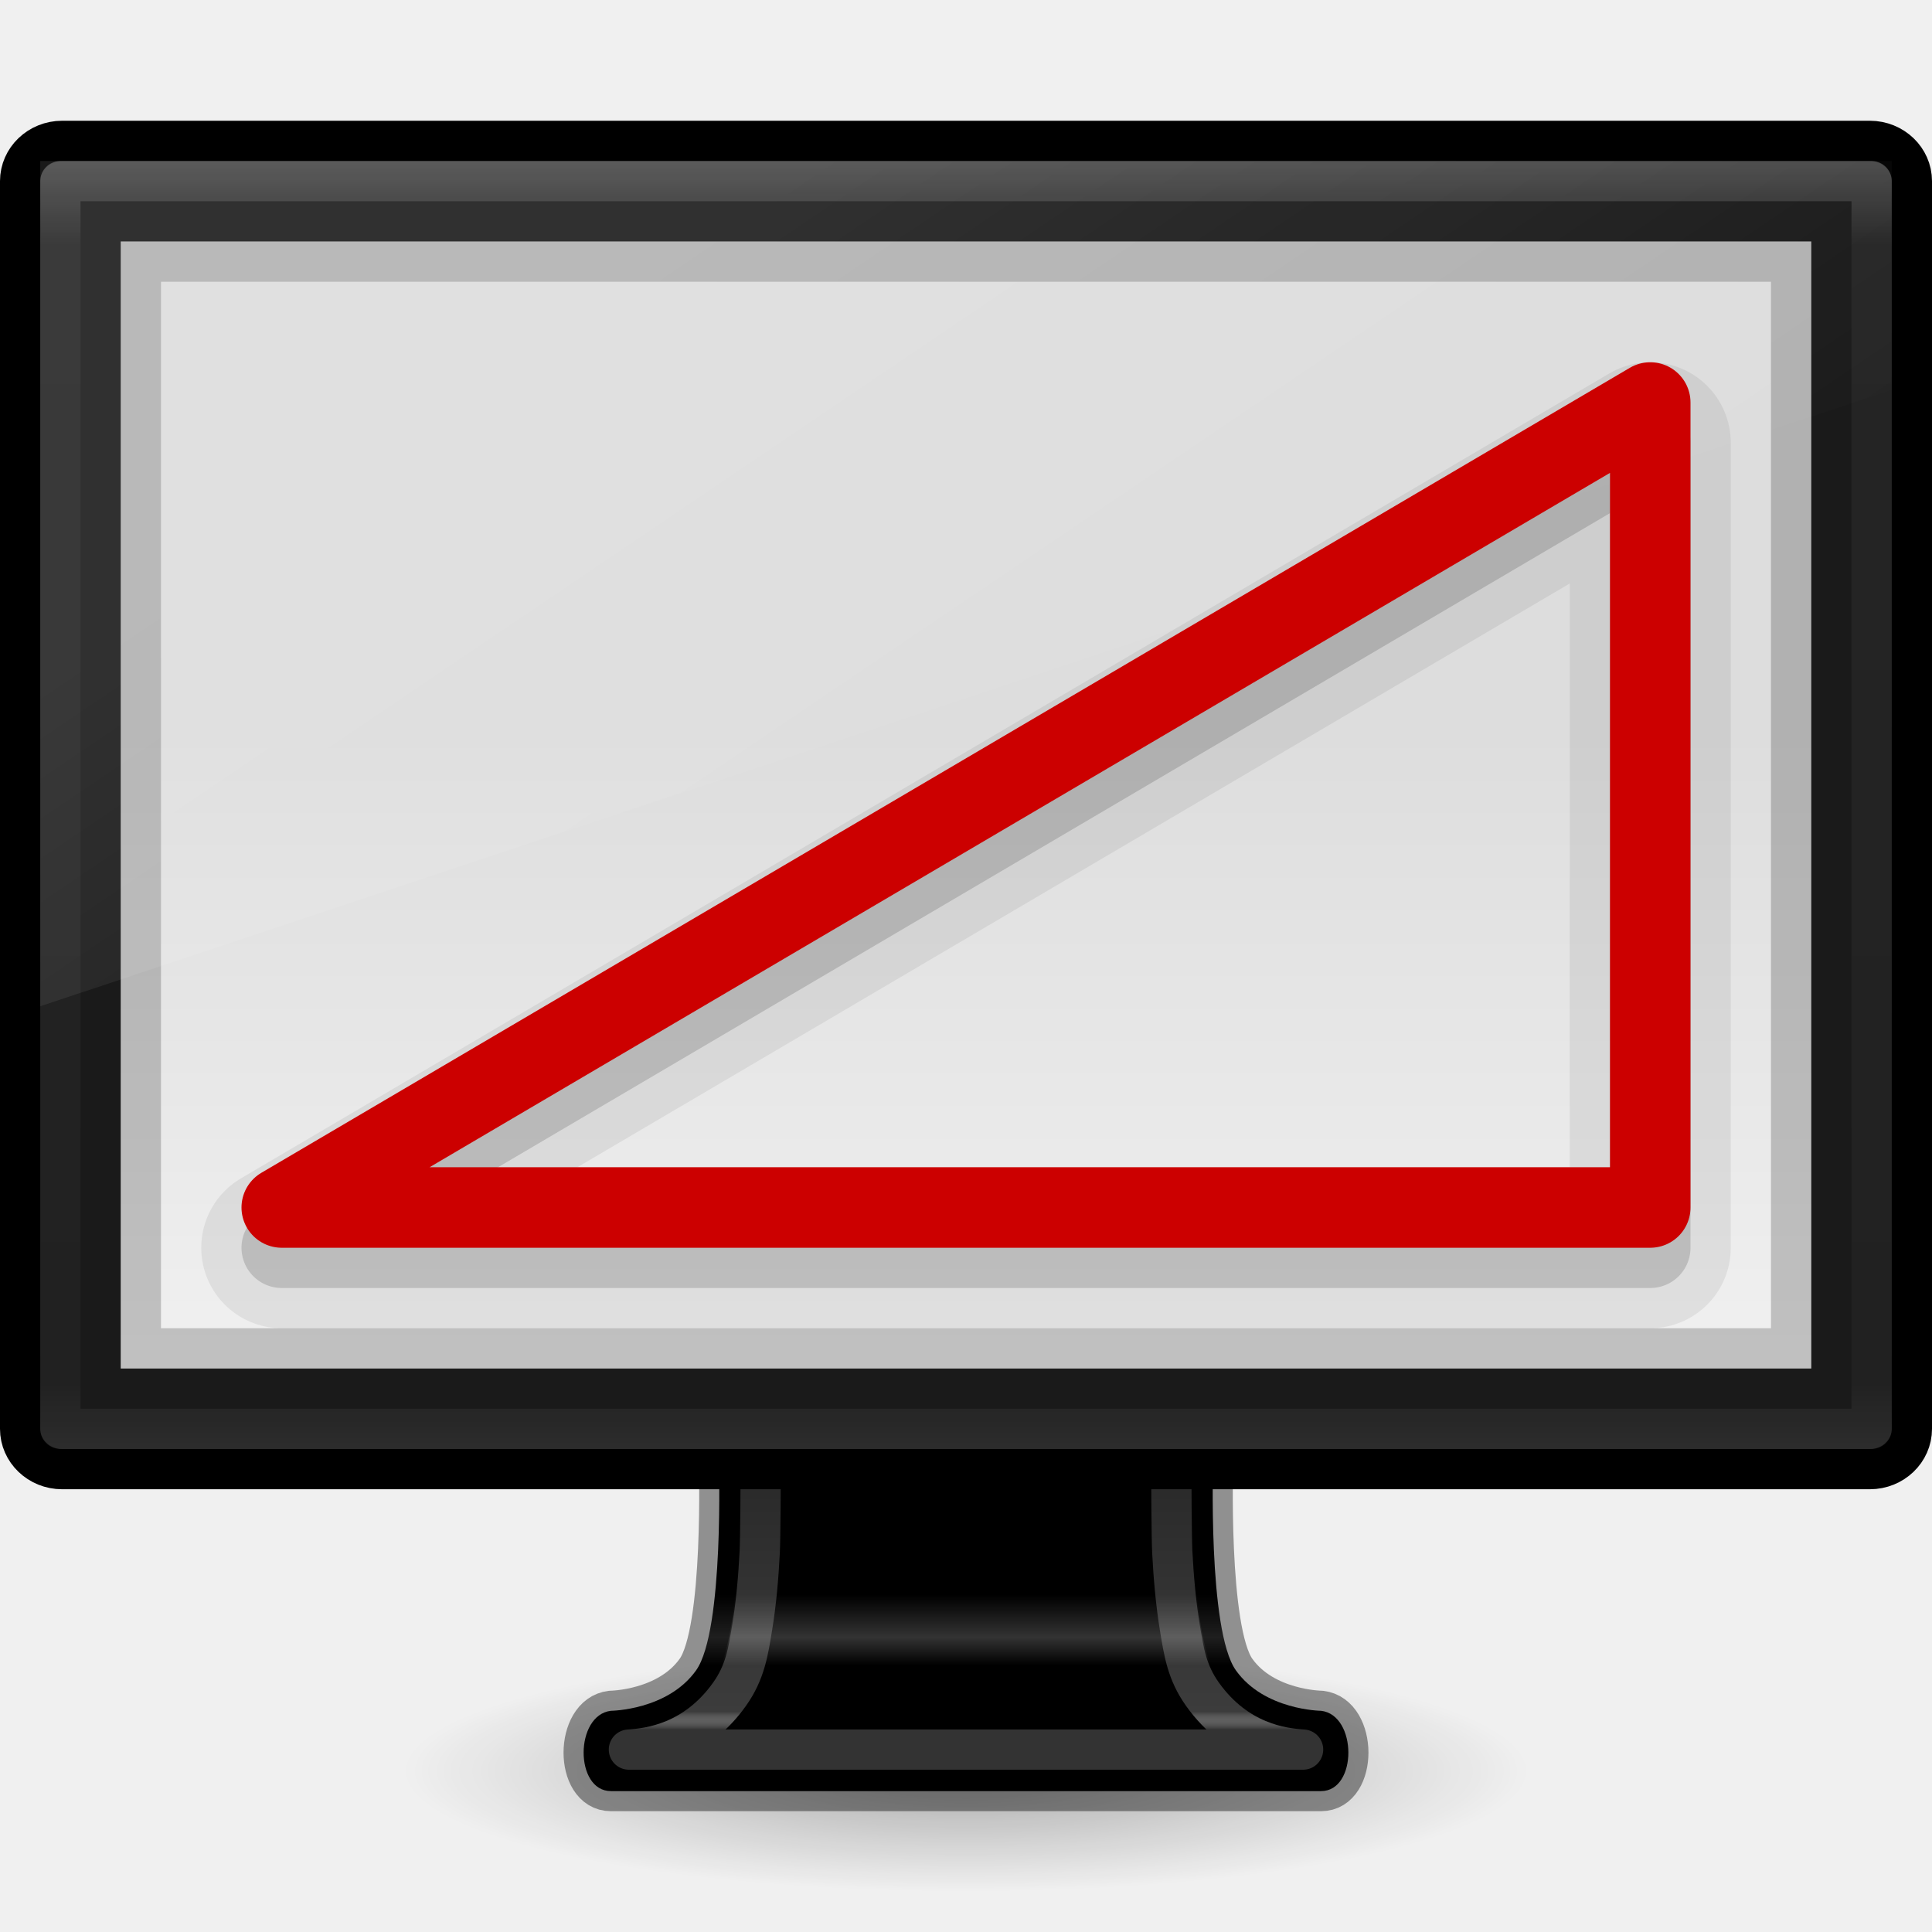
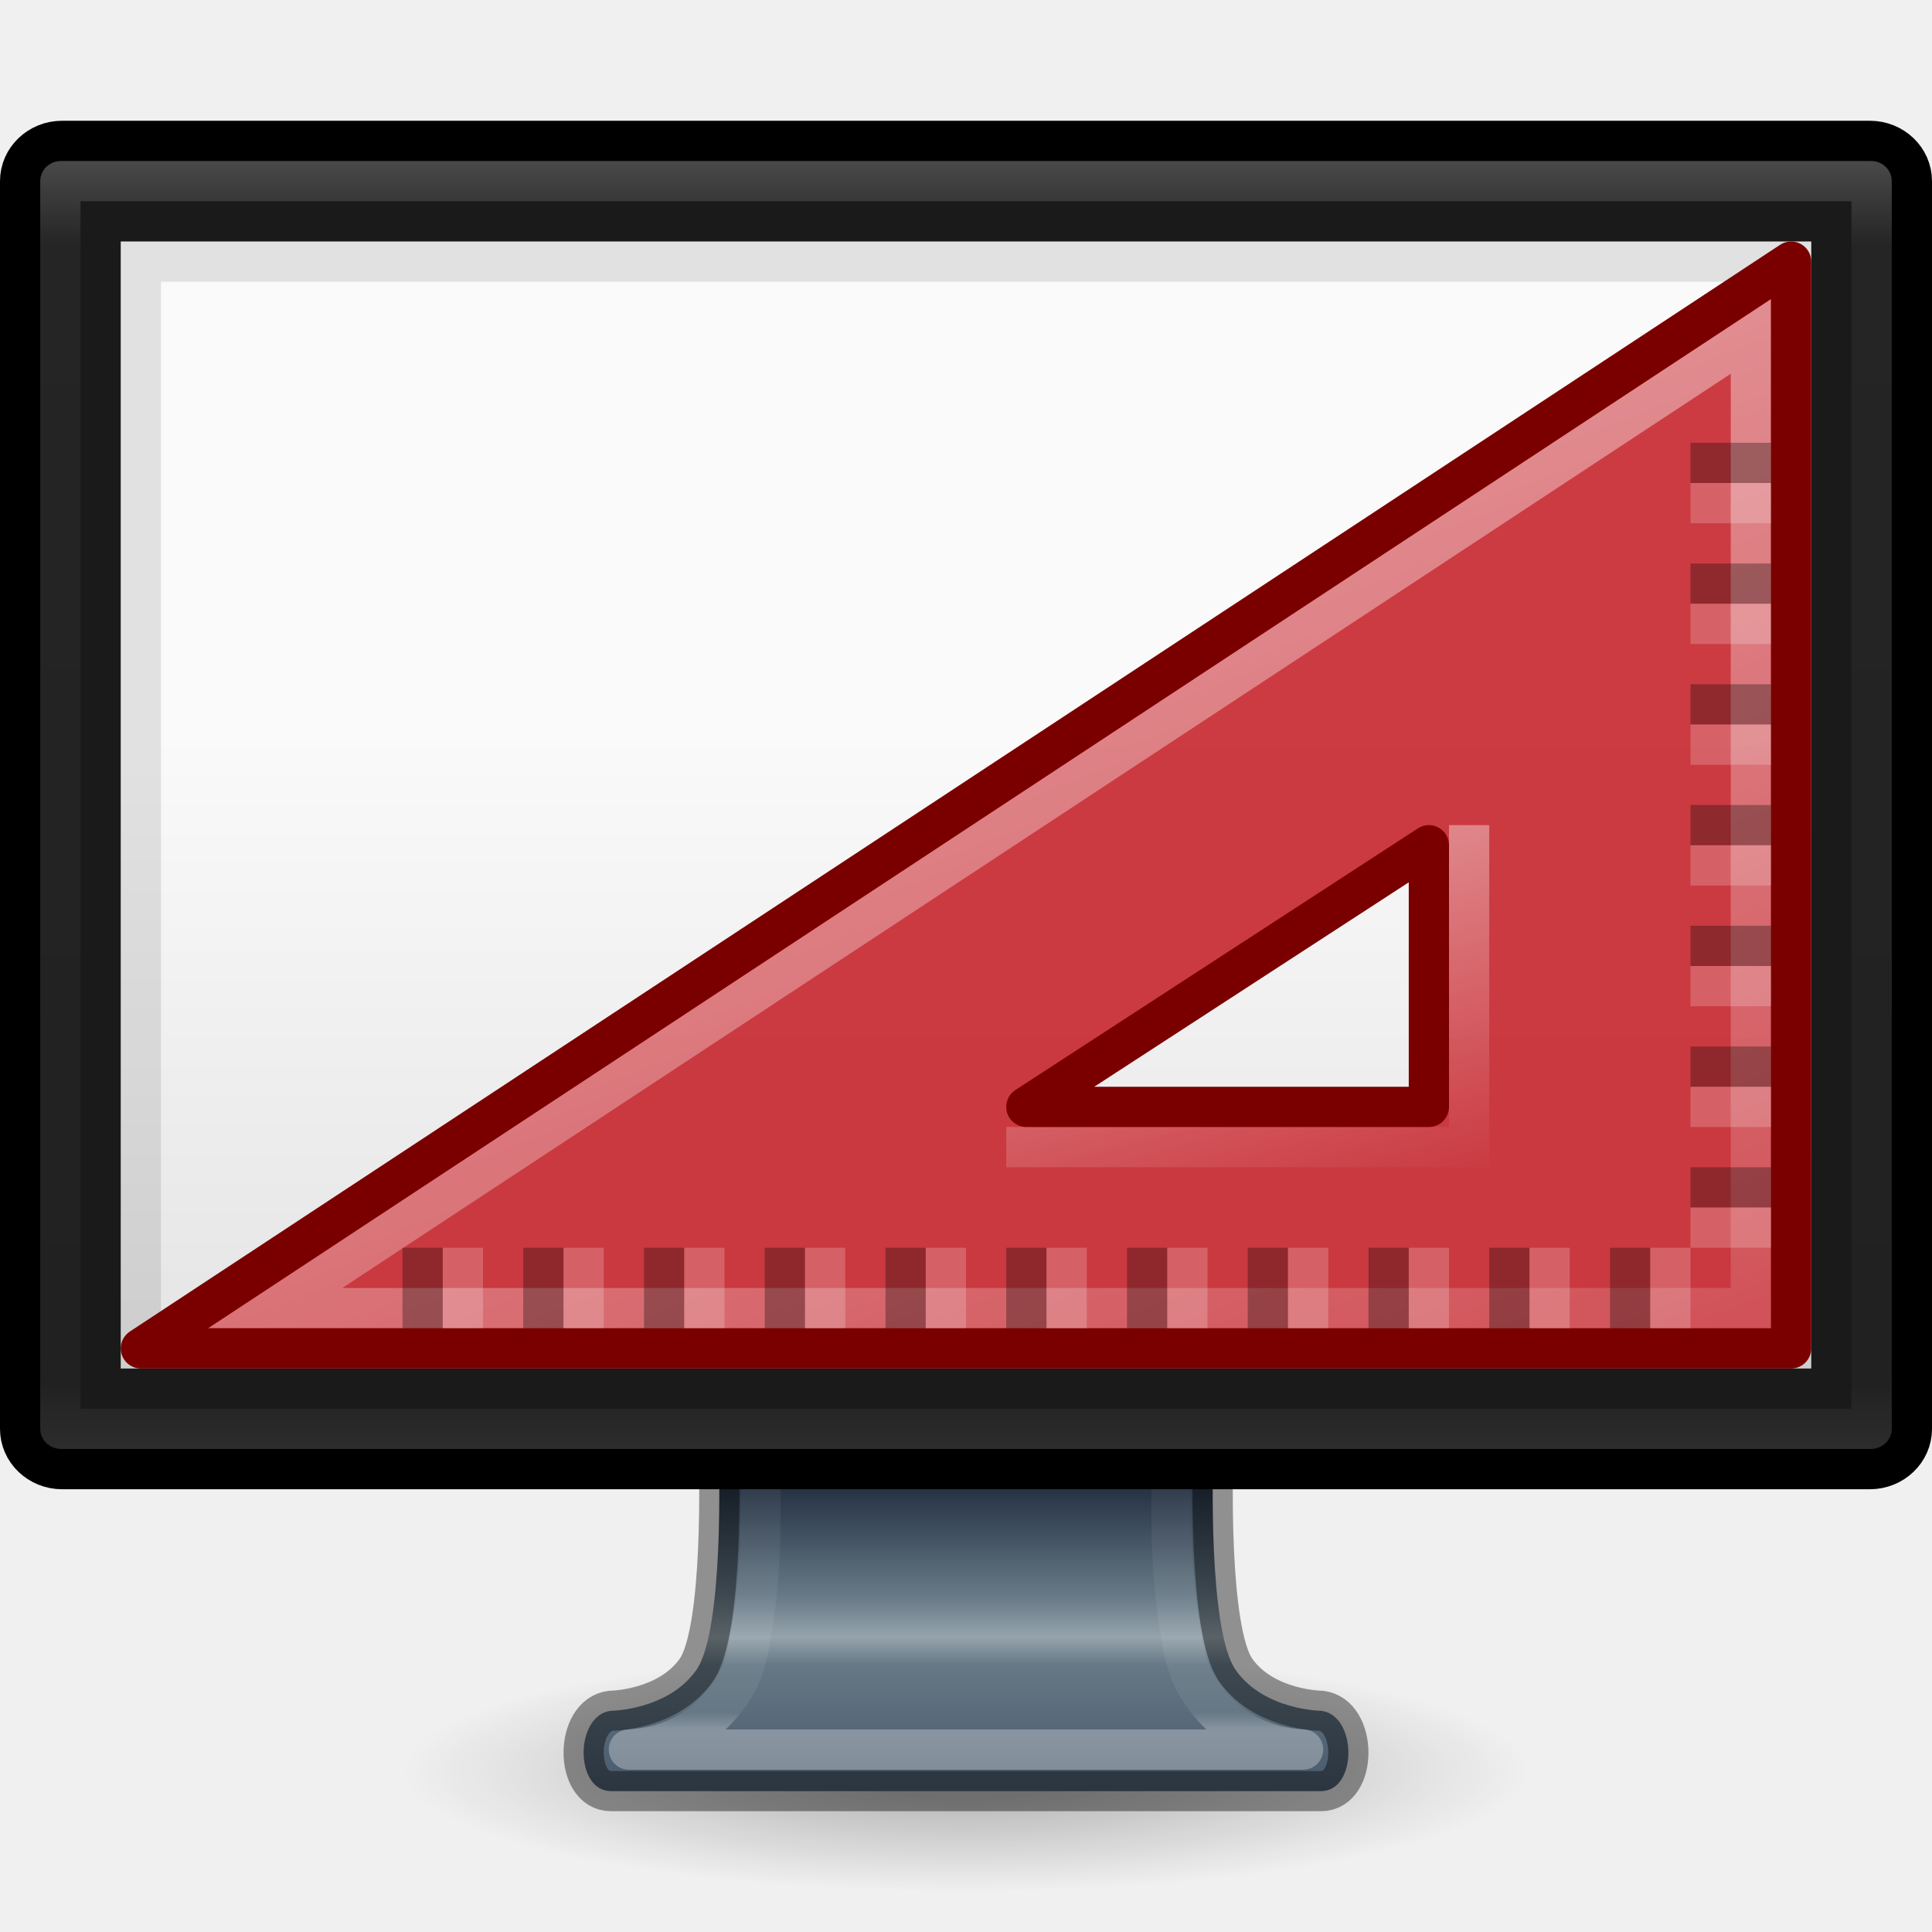
<svg xmlns="http://www.w3.org/2000/svg" xmlns:xlink="http://www.w3.org/1999/xlink" version="1.1" width="48" height="48" id="svg4569">
  <defs id="defs4571">
-     <linearGradient id="linearGradient4185">
-       <stop offset="0" style="stop-color:#333333;stop-opacity:1" id="stop4187" />
-       <stop offset="0.063" style="stop-color:#ffffff;stop-opacity:0.235" id="stop4189" />
-       <stop offset="0.969" style="stop-color:#ffffff;stop-opacity:0.157" id="stop4191" />
-       <stop offset="1" style="stop-color:#ffffff;stop-opacity:0.392" id="stop4193" />
-     </linearGradient>
    <linearGradient id="linearGradient4054">
      <stop id="stop4056" style="stop-color:#ffffff;stop-opacity:1" offset="0" />
      <stop id="stop4058" style="stop-color:#ffffff;stop-opacity:0.235" offset="0.063" />
      <stop id="stop4060" style="stop-color:#ffffff;stop-opacity:0.157" offset="0.969" />
      <stop id="stop4062" style="stop-color:#ffffff;stop-opacity:0.392" offset="1" />
    </linearGradient>
    <linearGradient id="linearGradient3912">
-       <stop id="stop3914" style="stop-color:#000000;stop-opacity:1" offset="0" />
-       <stop id="stop3916" style="stop-color:#000000;stop-opacity:1" offset="0.35" />
-       <stop id="stop3918" style="stop-color:#333333;stop-opacity:1" offset="0.494" />
-       <stop id="stop3920" style="stop-color:#000000;stop-opacity:1" offset="0.589" />
-       <stop id="stop3922" style="stop-color:#000000;stop-opacity:1" offset="1" />
+       <stop id="stop3914" style="stop-color:#273445;stop-opacity:1" offset="0" />
+       <stop id="stop3916" style="stop-color:#667885;stop-opacity:1" offset="0.35" />
+       <stop id="stop3918" style="stop-color:#95a3ab;stop-opacity:1" offset="0.494" />
+       <stop id="stop3920" style="stop-color:#667885;stop-opacity:1" offset="0.589" />
+       <stop id="stop3922" style="stop-color:#485a6c;stop-opacity:1" offset="1" />
    </linearGradient>
    <linearGradient id="linearGradient3342">
      <stop id="stop3344" style="stop-color:#ffffff;stop-opacity:0" offset="0" />
      <stop id="stop3346" style="stop-color:#ffffff;stop-opacity:1" offset="1" />
    </linearGradient>
    <linearGradient id="linearGradient10691-1">
      <stop id="stop10693-3" style="stop-color:#000000;stop-opacity:1" offset="0" />
      <stop id="stop10695-1" style="stop-color:#000000;stop-opacity:0" offset="1" />
    </linearGradient>
    <linearGradient x1="15.574" y1="46.971" x2="23.578" y2="46.971" id="linearGradient2993" xlink:href="#linearGradient3342" gradientUnits="userSpaceOnUse" gradientTransform="matrix(1.117647,0,0,1,-2.35197,-3.471003)" spreadMethod="reflect" />
    <radialGradient cx="6.703" cy="73.616" r="7.228" fx="6.703" fy="73.616" id="radialGradient3001" xlink:href="#linearGradient10691-1" gradientUnits="userSpaceOnUse" gradientTransform="matrix(1.936801,0,0,0.4150287,11.01818,13.44736)" />
    <linearGradient x1="361.106" y1="87.05" x2="361.106" y2="94.396" id="linearGradient3832-9" xlink:href="#linearGradient3912" gradientUnits="userSpaceOnUse" gradientTransform="matrix(0.9964089,0,0,1.000144,-332.882,-50.01272)" />
    <linearGradient xlink:href="#linearGradient3880" id="linearGradient3887" x1="10" y1="-3" x2="20" y2="12" gradientUnits="userSpaceOnUse" gradientTransform="matrix(1.15,0,0,1.166667,-0.1500035,13.33333)" />
    <linearGradient id="linearGradient3880">
      <stop style="stop-color:#ffffff;stop-opacity:1;" offset="0" id="stop3883" />
      <stop style="stop-color:#ffffff;stop-opacity:0;" offset="1" id="stop3885" />
    </linearGradient>
    <linearGradient id="outerBackgroundGradient-5-0">
-       <stop style="stop-color:#ffffff;stop-opacity:1" offset="0" id="stop3864-8-6-4" />
-       <stop style="stop-color:#dddddd;stop-opacity:1" offset="1" id="stop3866-9-1-86" />
+       <stop style="stop-color:#d4d4d4;stop-opacity:1" offset="0" id="stop3864-8-6-4" />
+       <stop style="stop-color:#fafafa;stop-opacity:1" offset="1" id="stop3866-9-1-86" />
    </linearGradient>
    <linearGradient y2="2" x2="15" y1="24.619" x1="15" gradientTransform="matrix(1.05,0,0,1.217391,1.949997,15.73913)" gradientUnits="userSpaceOnUse" id="linearGradient4020" xlink:href="#outerBackgroundGradient-5-0" />
    <linearGradient id="linearGradient3924-1">
      <stop offset="0" style="stop-color:#ffffff;stop-opacity:1" id="stop3926-3" />
      <stop offset="0.063" style="stop-color:#ffffff;stop-opacity:0.235" id="stop3928-91" />
      <stop offset="0.951" style="stop-color:#ffffff;stop-opacity:0.157" id="stop3930-6" />
      <stop offset="1" style="stop-color:#ffffff;stop-opacity:0.392" id="stop3932-6" />
    </linearGradient>
    <linearGradient xlink:href="#linearGradient3924-1" id="linearGradient3916" gradientUnits="userSpaceOnUse" gradientTransform="matrix(1.216216,0,0,0.8378379,-5.189199,-0.108099)" x1="24" y1="5" x2="24" y2="43" />
    <linearGradient xlink:href="#linearGradient3924-1-0" id="linearGradient3916-5" gradientUnits="userSpaceOnUse" gradientTransform="matrix(1.216216,0,0,0.8378379,-5.189199,-0.108099)" x1="24" y1="5" x2="24" y2="43" />
    <linearGradient id="linearGradient3924-1-0">
      <stop offset="0" style="stop-color:#ffffff;stop-opacity:1" id="stop3926-3-7" />
      <stop offset="0.063" style="stop-color:#ffffff;stop-opacity:0.235" id="stop3928-91-0" />
      <stop offset="0.951" style="stop-color:#ffffff;stop-opacity:0.157" id="stop3930-6-2" />
      <stop offset="1" style="stop-color:#ffffff;stop-opacity:0.392" id="stop3932-6-0" />
    </linearGradient>
    <linearGradient xlink:href="#linearGradient4054" id="linearGradient4052" gradientUnits="userSpaceOnUse" gradientTransform="matrix(1.216216,0,0,0.8378379,-5.189199,-0.108099)" x1="23.386" y1="42.776" x2="23.386" y2="51.377" />
    <linearGradient xlink:href="#linearGradient3924-1-0" id="linearGradient4066" gradientUnits="userSpaceOnUse" gradientTransform="matrix(1.155477,0,0,0.8378379,-3.518698,-0.108099)" x1="24" y1="5" x2="24" y2="43" />
-     <linearGradient xlink:href="#linearGradient4185" id="linearGradient4073" gradientUnits="userSpaceOnUse" gradientTransform="matrix(1.216216,0,0,0.8378379,-5.189199,-0.108099)" x1="24.81" y1="51.419" x2="24.81" y2="42.989" />
-     <linearGradient x1="302.86" y1="366.65" x2="302.86" y2="609.51" id="linearGradient5593" gradientUnits="userSpaceOnUse" gradientTransform="matrix(0.065587,0,0,0.036985,3.3658,83.447)">
-       <stop id="stop5050" style="stop-color:#000000;stop-opacity:0" offset="0" />
-       <stop id="stop5056" style="stop-color:#000000;stop-opacity:1" offset="0.5" />
-       <stop id="stop5052" style="stop-color:#000000;stop-opacity:0" offset="1" />
-     </linearGradient>
-     <radialGradient cx="605.71" cy="486.65" r="117.14" id="radialGradient5595" xlink:href="#linearGradient10691-1" gradientUnits="userSpaceOnUse" gradientTransform="matrix(0.065587,0,0,0.036985,3.3787,83.447)" />
-     <radialGradient cx="605.71" cy="486.65" r="117.14" id="radialGradient5597" xlink:href="#linearGradient10691-1" gradientUnits="userSpaceOnUse" gradientTransform="matrix(-0.065587,0,0,0.036985,50.763,83.447)" />
-     <linearGradient x1="24.493" y1="12" x2="24.978" y2="60.894" id="linearGradient5585" gradientUnits="userSpaceOnUse" gradientTransform="translate(-55.31883,-23.49174)">
-       <stop id="stop4105" style="stop-color:#edd563;stop-opacity:1" offset="0" />
-       <stop id="stop4107" style="stop-color:#e08223;stop-opacity:1" offset="1" />
-     </linearGradient>
-     <linearGradient x1="19.49" y1="12" x2="19.66" y2="50" id="linearGradient5587" xlink:href="#linearGradient6402" gradientUnits="userSpaceOnUse" gradientTransform="translate(-55.31883,-23.49174)" />
-     <linearGradient id="linearGradient6402">
-       <stop id="stop6404" style="stop-color:#cd8033;stop-opacity:1" offset="0" />
-       <stop id="stop6406" style="stop-color:#bb5e12;stop-opacity:1" offset="1" />
-     </linearGradient>
-     <radialGradient cx="10.083" cy="14.746" r="17.993" id="radialGradient5582" gradientUnits="userSpaceOnUse" gradientTransform="matrix(0.39205,-0.026334,0.086746,1.2914,-50.63958,-27.96474)">
-       <stop id="stop3101" style="stop-color:#ffffff;stop-opacity:1" offset="0" />
-       <stop id="stop3103" style="stop-color:#ffffff;stop-opacity:0" offset="1" />
-     </radialGradient>
-     <linearGradient x1="15.206" y1="12.094" x2="15.206" y2="49.836" id="linearGradient5578" xlink:href="#linearGradient6402" gradientUnits="userSpaceOnUse" gradientTransform="translate(-55.31883,-23.49174)" />
-     <linearGradient x1="24.806" y1="11.852" x2="25.048" y2="50.124" id="linearGradient5574" xlink:href="#linearGradient6402" gradientUnits="userSpaceOnUse" gradientTransform="translate(-55.31883,-23.49174)" />
-     <linearGradient x1="294.21" y1="6.385" x2="296.4" y2="9.828" id="linearGradient8576" xlink:href="#XMLID_897_" gradientUnits="userSpaceOnUse" gradientTransform="matrix(-2.266,1.0606,1.3034,2.8055,691.56,-311.63)" />
-     <linearGradient x1="292.97" y1="4.759" x2="296.94" y2="10.711" id="XMLID_897_" gradientUnits="userSpaceOnUse">
-       <stop id="stop45093" style="stop-color:#e8e8e5;stop-opacity:1" offset="0" />
-       <stop id="stop45095" style="stop-color:#f0f0f0;stop-opacity:1" offset="1" />
-     </linearGradient>
-     <linearGradient x1="20.288" y1="6.46" x2="24.326" y2="23.943" id="linearGradient8573" xlink:href="#linearGradient2229" gradientUnits="userSpaceOnUse" gradientTransform="matrix(0.54896,-0.25693,0.31509,0.67822,12.147,16.191)" />
-     <linearGradient id="linearGradient2229">
-       <stop id="stop2231" style="stop-color:#e2e2e2;stop-opacity:1" offset="0" />
-       <stop id="stop2233" style="stop-color:#d8d8d8;stop-opacity:1" offset="1" />
-     </linearGradient>
-     <linearGradient x1="293.01" y1="3.019" x2="296.64" y2="10.289" id="linearGradient8569" xlink:href="#XMLID_897_" gradientUnits="userSpaceOnUse" gradientTransform="matrix(2.2252,-1.0415,1.3034,2.8055,-636.93,310.15)" />
-     <linearGradient x1="19.222" y1="18.036" x2="24.326" y2="23.943" id="linearGradient8566" xlink:href="#linearGradient2229" gradientUnits="userSpaceOnUse" gradientTransform="matrix(0.54896,-0.25693,0.31509,0.67822,12.147,16.191)" />
-     <linearGradient x1="22.225" y1="23.843" x2="24.19" y2="22.861" id="linearGradient8582" gradientUnits="userSpaceOnUse">
-       <stop id="stop695" style="stop-color:#babdb6;stop-opacity:1" offset="0" />
-       <stop id="stop697" style="stop-color:#eeeeec;stop-opacity:1" offset="1" />
-     </linearGradient>
-     <radialGradient gradientTransform="matrix(0.1115198,0,0,0.03548359,0.942029,15.16673)" gradientUnits="userSpaceOnUse" xlink:href="#linearGradient3820-7-2-2" id="radialGradient3108" fy="186.171" fx="99.157" r="62.769" cy="186.171" cx="99.157" />
-     <linearGradient id="linearGradient3820-7-2-2">
-       <stop id="stop3822-2-6-36" style="stop-color:#3d3d3d;stop-opacity:1" offset="0" />
-       <stop id="stop3864-8-7-6" style="stop-color:#686868;stop-opacity:0.498" offset="0.5" />
-       <stop id="stop3824-1-2-4" style="stop-color:#686868;stop-opacity:0" offset="1" />
-     </linearGradient>
-     <linearGradient x1="2035.165" y1="3208.074" x2="2035.165" y2="3241.997" id="linearGradient11527-6-5" xlink:href="#linearGradient947-5" gradientUnits="userSpaceOnUse" gradientTransform="matrix(0.8047894,0,0,0.6016574,-1628.82,-1928.08)" />
-     <linearGradient id="linearGradient947-5">
-       <stop id="stop943-6" style="stop-color:#64baff;stop-opacity:1" offset="0" />
-       <stop id="stop945-2" style="stop-color:#3689e6;stop-opacity:1" offset="1" />
-     </linearGradient>
-     <linearGradient x1="71.204" y1="6.238" x2="71.204" y2="44.341" id="linearGradient12398-3" xlink:href="#linearGradient4011" gradientUnits="userSpaceOnUse" gradientTransform="matrix(0.5135135,0,0,0.5135135,-24.83614,-1.02128)" />
-     <linearGradient id="linearGradient4011">
-       <stop id="stop4013" style="stop-color:#ffffff;stop-opacity:1" offset="0" />
-       <stop id="stop4015-3" style="stop-color:#ffffff;stop-opacity:0.235" offset="0.508" />
-       <stop id="stop4017-2" style="stop-color:#ffffff;stop-opacity:0.157" offset="0.835" />
-       <stop id="stop4019" style="stop-color:#ffffff;stop-opacity:0.392" offset="1" />
-     </linearGradient>
-     <linearGradient gradientTransform="matrix(0.8047894,0,0,0.6016574,-1556.83,-1882.013)" gradientUnits="userSpaceOnUse" xlink:href="#linearGradient27416-1-5" id="linearGradient11527-6-5-3" y2="3241.997" x2="2035.165" y1="3208.074" x1="2035.165" />
-     <linearGradient id="linearGradient27416-1-5">
-       <stop offset="0" style="stop-color:#9bdb4d;stop-opacity:1" id="stop27420-2-2" />
-       <stop offset="1" style="stop-color:#68b723;stop-opacity:1" id="stop27422-3-2" />
-     </linearGradient>
-     <linearGradient gradientTransform="matrix(0.5135135,0,0,0.5135135,47.15376,45.046)" gradientUnits="userSpaceOnUse" xlink:href="#linearGradient4011" id="linearGradient12398-3-6" y2="44.341" x2="71.204" y1="6.238" x1="71.204" />
-     <linearGradient x1="24.493" y1="12" x2="24.978" y2="60.894" id="linearGradient5585-1" gradientUnits="userSpaceOnUse" gradientTransform="matrix(0.5502648,0,2.0781526e-8,1.323575,-0.7261507,-30.41692)">
-       <stop id="stop4105-2" style="stop-color:#edd563;stop-opacity:1" offset="0" />
-       <stop id="stop4107-7" style="stop-color:#e08223;stop-opacity:1" offset="1" />
-     </linearGradient>
-     <linearGradient x1="19.49" y1="12" x2="19.66" y2="50" id="linearGradient5587-0" xlink:href="#linearGradient6402" gradientUnits="userSpaceOnUse" gradientTransform="matrix(0.5502648,0,2.0781526e-8,1.323575,-0.7261507,-30.41692)" />
-     <linearGradient gradientTransform="matrix(0.9698183,0,0,0.9698183,-36.3445,4.363659)" gradientUnits="userSpaceOnUse" xlink:href="#linearGradient3680-6-6-6-3-7" id="linearGradient3024-0" y2="9.693" x2="54.596" y1="42.035" x1="54.596" />
-     <linearGradient id="linearGradient3680-6-6-6-3-7">
-       <stop offset="0" style="stop-color:#dcdcdc;stop-opacity:1" id="stop3682-4-6-1-3-7" />
-       <stop offset="1" style="stop-color:#ffffff;stop-opacity:1" id="stop3684-8-5-8-0-2" />
-     </linearGradient>
-     <linearGradient gradientTransform="matrix(0.9698183,0,0,0.9698183,-36.3445,4.363659)" gradientUnits="userSpaceOnUse" xlink:href="#linearGradient3680-6-6-6-3-7" id="linearGradient3024-0-7" y2="9.693" x2="54.596" y1="42.035" x1="54.596" />
+     <linearGradient xlink:href="#linearGradient4054" id="linearGradient4073" gradientUnits="userSpaceOnUse" gradientTransform="matrix(1.216216,0,0,0.8378379,-5.189199,-0.108099)" x1="24.81" y1="51.419" x2="24.81" y2="42.989" />
+     <linearGradient x1="174.083" y1="42.356" x2="187.775" y2="18.597" id="linearGradient4276" xlink:href="#linearGradient3342" gradientUnits="userSpaceOnUse" gradientTransform="matrix(-2.1073,0,0,1.387734,415.4196,-16.60013)" />
+     <linearGradient x1="181.835" y1="33.617" x2="184.025" y2="25.441" id="linearGradient4278" xlink:href="#linearGradient3342" gradientUnits="userSpaceOnUse" gradientTransform="matrix(-1.309095,0,0,1.309095,271.662,-13.92874)" />
  </defs>
-   <path d="m 38,44 c 0,1.657 -6.268,3 -14,3 C 16.268,47 10,45.657 10,44 10,42.343 16.268,41 24,41 31.732,41 38,42.343 38,44 l 0,0 z" id="path2589" style="opacity:0.3;fill:url(#radialGradient3001);fill-opacity:1;fill-rule:nonzero;stroke:none;stroke-width:0.8;marker:none;visibility:visible;display:inline;overflow:visible" />
-   <path d="m 17.859,36.25 c 0,0 0.142,4.258 -0.565,5.25 -0.707,0.992 -2.114,1.004 -2.114,1.004 -0.903,0.104 -0.91,1.996 0,1.996 l 17.64,0 c 0.91,0 0.903,-1.893 0,-1.996 0,0 -1.407,-0.012 -2.114,-1.004 -0.707,-0.992 -0.565,-5.25 -0.565,-5.25 l -12.281,0 z" id="rect1789" style="color:#000000;fill:url(#linearGradient3832-9);fill-opacity:1.0;fill-rule:nonzero;stroke:none;stroke-width:0.998;stroke-linecap:round;stroke-linejoin:round;stroke-miterlimit:4;stroke-opacity:1;stroke-dasharray:none;stroke-dashoffset:0.5;marker:none;visibility:visible;display:inline;overflow:visible;enable-background:new" />
-   <path d="m 17.859,36.25 c 0,0 0.142,4.258 -0.565,5.25 -0.707,0.992 -2.114,1.004 -2.114,1.004 -0.903,0.104 -0.91,1.996 0,1.996 l 17.64,0 c 0.91,0 0.903,-1.893 0,-1.996 0,0 -1.407,-0.012 -2.114,-1.004 -0.707,-0.992 -0.565,-5.25 -0.565,-5.25 l -12.281,0 z" id="rect1789-3" style="color:#000000;fill:none;fill-opacity:1;fill-rule:nonzero;stroke:#000000;stroke-width:0.998;stroke-linecap:round;stroke-linejoin:round;stroke-miterlimit:4;stroke-opacity:1;stroke-dasharray:none;stroke-dashoffset:0.5;marker:none;visibility:visible;display:inline;overflow:visible;enable-background:new;opacity:0.4" />
-   <path style="color:#000000;fill:none;stroke:url(#linearGradient4073);stroke-width:1;stroke-linecap:round;stroke-linejoin:round;stroke-miterlimit:4;stroke-opacity:1;stroke-dasharray:none;stroke-dashoffset:0;marker:none;visibility:visible;display:inline;overflow:visible;enable-background:accumulate" d="m 18.906,33.281 c 0,0 0.003,4.605 -0.031,5.281 -0.031,0.618 -0.088,1.273 -0.188,1.875 -0.099,0.602 -0.175,1.112 -0.562,1.656 -0.856,1.201 -1.982,1.344 -2.5,1.375 l 16.75,0 c -0.518,-0.031 -1.644,-0.174 -2.5,-1.375 -0.388,-0.544 -0.463,-1.055 -0.562,-1.656 -0.099,-0.602 -0.156,-1.257 -0.188,-1.875 -0.034,-0.676 -0.031,-5.281 -0.031,-5.281 z" id="path4050" />
-   <rect width="47" height="33" rx="1.044" ry="1" x="0.5" y="3.5" id="rect2722" style="fill:#1a1a1a;fill-opacity:1;stroke:#000000;stroke-width:1;stroke-linecap:round;stroke-linejoin:round;stroke-miterlimit:4;stroke-opacity:1;stroke-dasharray:none;stroke-dashoffset:0.5" />
-   <path style="display:inline;fill:url(#linearGradient4020);fill-opacity:1;stroke:none" d="M 3,6 45,6 45,34 3,34 Z" id="rect2722-0" />
-   <path style="opacity:0.07;fill:none;fill-opacity:1;stroke:#000000;stroke-width:4;stroke-linejoin:round;stroke-miterlimit:4;stroke-dasharray:none;stroke-opacity:1" d="m 41,11 0,20 -34,0 z" id="path4365" />
-   <path style="opacity:0.2;fill:#000000;fill-opacity:1;stroke:none;display:inline" d="m 3,6 0,28 L 45,34 45,6 z M 4,7 44,7 44,33 4,33 z" id="path3942" />
-   <rect width="45" height="31" rx="0" ry="0" x="1.5" y="4.5" id="rect6741" style="opacity:0.2;fill:none;stroke:url(#linearGradient3916);stroke-width:1;stroke-linecap:round;stroke-linejoin:round;stroke-miterlimit:4;stroke-opacity:1;stroke-dasharray:none;stroke-dashoffset:0" />
-   <path id="path4363" d="m 41,11 0,20 -34,0 z" style="opacity:0.15;fill:none;fill-opacity:1;stroke:#000000;stroke-width:2;stroke-linejoin:round;stroke-miterlimit:4;stroke-dasharray:none;stroke-opacity:1" />
-   <path style="opacity:0.1;fill:url(#linearGradient3887);fill-opacity:1;stroke:none;display:inline" d="M 1,4 1,25 47,9.687 47,4 z" id="rect3872" />
-   <path style="opacity:1;fill:none;fill-opacity:1;stroke:#cc0000;stroke-width:2;stroke-linejoin:round;stroke-miterlimit:4;stroke-dasharray:none;stroke-opacity:1" d="M 41,10 41,30 7,30 Z" id="rect4343" />
+   <g id="g4277">
+     <g id="g4230">
+       <path d="m 38,44 c 0,1.657 -6.268,3 -14,3 C 16.268,47 10,45.657 10,44 10,42.343 16.268,41 24,41 31.732,41 38,42.343 38,44 l 0,0 z" id="path2589" style="display:inline;overflow:visible;visibility:visible;opacity:0.3;fill:url(#radialGradient3001);fill-opacity:1;fill-rule:nonzero;stroke:none;stroke-width:0.8;marker:none" />
+       <path d="m 17.859,36.25 c 0,0 0.142,4.258 -0.565,5.25 -0.707,0.992 -2.114,1.004 -2.114,1.004 -0.903,0.104 -0.91,1.996 0,1.996 l 17.64,0 c 0.91,0 0.903,-1.893 0,-1.996 0,0 -1.407,-0.012 -2.114,-1.004 -0.707,-0.992 -0.565,-5.25 -0.565,-5.25 l -12.281,0 z" id="rect1789" style="color:#000000;display:inline;overflow:visible;visibility:visible;fill:url(#linearGradient3832-9);fill-opacity:1;fill-rule:nonzero;stroke:none;stroke-width:0.998;stroke-linecap:round;stroke-linejoin:round;stroke-miterlimit:4;stroke-dasharray:none;stroke-dashoffset:0.5;stroke-opacity:1;marker:none;enable-background:new" />
+       <path d="m 17.859,36.25 c 0,0 0.142,4.258 -0.565,5.25 -0.707,0.992 -2.114,1.004 -2.114,1.004 -0.903,0.104 -0.91,1.996 0,1.996 l 17.64,0 c 0.91,0 0.903,-1.893 0,-1.996 0,0 -1.407,-0.012 -2.114,-1.004 -0.707,-0.992 -0.565,-5.25 -0.565,-5.25 l -12.281,0 z" id="rect1789-3" style="color:#000000;display:inline;overflow:visible;visibility:visible;opacity:0.4;fill:none;fill-opacity:1;fill-rule:nonzero;stroke:#000000;stroke-width:0.998;stroke-linecap:round;stroke-linejoin:round;stroke-miterlimit:4;stroke-dasharray:none;stroke-dashoffset:0.5;stroke-opacity:1;marker:none;enable-background:new" />
+       <path style="color:#000000;display:inline;overflow:visible;visibility:visible;opacity:0.3;fill:none;stroke:url(#linearGradient4073);stroke-width:1;stroke-linecap:round;stroke-linejoin:round;stroke-miterlimit:4;stroke-dasharray:none;stroke-dashoffset:0;stroke-opacity:1;marker:none;enable-background:accumulate" d="m 18.906,33.281 c 0,0 0.003,4.605 -0.031,5.281 -0.031,0.618 -0.088,1.273 -0.188,1.875 -0.099,0.602 -0.175,1.112 -0.562,1.656 -0.856,1.201 -1.982,1.344 -2.5,1.375 l 16.75,0 c -0.518,-0.031 -1.644,-0.174 -2.5,-1.375 -0.388,-0.544 -0.463,-1.055 -0.562,-1.656 -0.099,-0.602 -0.156,-1.257 -0.188,-1.875 -0.034,-0.676 -0.031,-5.281 -0.031,-5.281 z" id="path4050" />
+       <rect width="47" height="33" rx="1.044" ry="1" x="0.5" y="3.5" id="rect2722" style="fill:#1a1a1a;fill-opacity:1;stroke:#000000;stroke-width:1;stroke-linecap:round;stroke-linejoin:round;stroke-miterlimit:4;stroke-dasharray:none;stroke-dashoffset:0.5;stroke-opacity:1" />
+       <path style="display:inline;fill:url(#linearGradient4020);fill-opacity:1;stroke:none" d="M 3,6 45,6 45,34 3,34 Z" id="rect2722-0" />
+       <path style="display:inline;opacity:0.1;fill:#000000;fill-opacity:1;stroke:none" d="m 3,6 0,28 L 45,34 45,6 Z M 4,7 44,7 44,33 4,33 Z" id="path3942" />
+       <rect width="45" height="31" rx="0" ry="0" x="1.5" y="4.5" id="rect6741" style="opacity:0.2;fill:none;stroke:url(#linearGradient3916);stroke-width:1;stroke-linecap:round;stroke-linejoin:round;stroke-miterlimit:4;stroke-dasharray:none;stroke-dashoffset:0;stroke-opacity:1" />
+     </g>
+     <g id="g4265">
+       <path style="color:#000000;display:inline;overflow:visible;visibility:visible;opacity:0.9;fill:#c6262e;fill-opacity:1;fill-rule:evenodd;stroke:none;stroke-width:1;stroke-linecap:butt;stroke-linejoin:round;stroke-miterlimit:4;stroke-dasharray:none;stroke-dashoffset:0;stroke-opacity:1;marker:none;enable-background:accumulate" id="path4255" d="M 44.5,6.5 3.5,33.5 44.5,33.5 Z M 35.5,21 35.5,27.5 25.5,27.5 Z" />
+       <path style="opacity:0.5;fill:none;stroke:url(#linearGradient4276);stroke-width:1px;stroke-linecap:butt;stroke-linejoin:miter;stroke-opacity:1" id="path3981" d="M 43.5,8.358 43.5,32.5 6.834,32.5 Z" />
+       <path style="opacity:0.5;fill:none;stroke:url(#linearGradient4278);stroke-width:1px;stroke-linecap:butt;stroke-linejoin:miter;stroke-opacity:1" id="path3981-5" d="m 36.5,20.5 0,8 -11.5,0" />
+       <path d="M 44.5,6.5 3.5,33.5 44.5,33.5 Z M 35.5,21 35.5,27.5 25.5,27.5 Z" id="path4215" style="color:#000000;display:inline;overflow:visible;visibility:visible;fill:none;fill-opacity:0.588;fill-rule:evenodd;stroke:#7a0000;stroke-width:1;stroke-linecap:butt;stroke-linejoin:round;stroke-miterlimit:4;stroke-dasharray:none;stroke-dashoffset:0;stroke-opacity:1;marker:none;enable-background:accumulate" />
+       <g id="g4260" style="opacity:0.3">
+         <path style="color:#000000;clip-rule:nonzero;display:inline;overflow:visible;visibility:visible;opacity:1;isolation:auto;mix-blend-mode:normal;color-interpolation:sRGB;color-interpolation-filters:linearRGB;solid-color:#000000;solid-opacity:1;fill:#000000;fill-opacity:1;fill-rule:nonzero;stroke:none;stroke-width:1;stroke-linecap:round;stroke-linejoin:round;stroke-miterlimit:4;stroke-dasharray:none;stroke-dashoffset:0;stroke-opacity:1;marker:none;color-rendering:auto;image-rendering:auto;shape-rendering:auto;text-rendering:auto;enable-background:accumulate" d="M 10 31 L 10 33 L 11 33 L 11 31 L 10 31 z M 13 31 L 13 33 L 14 33 L 14 31 L 13 31 z M 16 31 L 16 33 L 17 33 L 17 31 L 16 31 z M 19 31 L 19 33 L 20 33 L 20 31 L 19 31 z M 22 31 L 22 33 L 23 33 L 23 31 L 22 31 z M 25 31 L 25 33 L 26 33 L 26 31 L 25 31 z M 28 31 L 28 33 L 29 33 L 29 31 L 28 31 z M 31 31 L 31 33 L 32 33 L 32 31 L 31 31 z M 34 31 L 34 33 L 35 33 L 35 31 L 34 31 z M 37 31 L 37 33 L 38 33 L 38 31 L 37 31 z M 40 31 L 40 33 L 41 33 L 41 31 L 40 31 z " id="rect4221" />
+         <path style="color:#000000;clip-rule:nonzero;display:inline;overflow:visible;visibility:visible;opacity:1;isolation:auto;mix-blend-mode:normal;color-interpolation:sRGB;color-interpolation-filters:linearRGB;solid-color:#000000;solid-opacity:1;fill:#000000;fill-opacity:1;fill-rule:nonzero;stroke:none;stroke-width:1;stroke-linecap:round;stroke-linejoin:round;stroke-miterlimit:4;stroke-dasharray:none;stroke-dashoffset:0;stroke-opacity:1;marker:none;color-rendering:auto;image-rendering:auto;shape-rendering:auto;text-rendering:auto;enable-background:accumulate" d="m 44,11 -2,0 0,1 2,0 0,-1 z m 0,3 -2,0 0,1 2,0 0,-1 z m 0,3 -2,0 0,1 2,0 0,-1 z m 0,3 -2,0 0,1 2,0 0,-1 z m 0,3 -2,0 0,1 2,0 0,-1 z m 0,3 -2,0 0,1 2,0 0,-1 z m 0,3 -2,0 0,1 2,0 0,-1 z" id="path4248" />
+       </g>
+       <g id="g4256">
+         <path style="color:#000000;clip-rule:nonzero;display:inline;overflow:visible;visibility:visible;opacity:0.2;isolation:auto;mix-blend-mode:normal;color-interpolation:sRGB;color-interpolation-filters:linearRGB;solid-color:#000000;solid-opacity:1;fill:#ffffff;fill-opacity:1;fill-rule:nonzero;stroke:none;stroke-width:1;stroke-linecap:round;stroke-linejoin:round;stroke-miterlimit:4;stroke-dasharray:none;stroke-dashoffset:0;stroke-opacity:1;marker:none;color-rendering:auto;image-rendering:auto;shape-rendering:auto;text-rendering:auto;enable-background:accumulate" d="M 11 31 L 11 33 L 12 33 L 12 31 L 11 31 z M 14 31 L 14 33 L 15 33 L 15 31 L 14 31 z M 17 31 L 17 33 L 18 33 L 18 31 L 17 31 z M 20 31 L 20 33 L 21 33 L 21 31 L 20 31 z M 23 31 L 23 33 L 24 33 L 24 31 L 23 31 z M 26 31 L 26 33 L 27 33 L 27 31 L 26 31 z M 29 31 L 29 33 L 30 33 L 30 31 L 29 31 z M 32 31 L 32 33 L 33 33 L 33 31 L 32 31 z M 35 31 L 35 33 L 36 33 L 36 31 L 35 31 z M 38 31 L 38 33 L 39 33 L 39 31 L 38 31 z M 41 31 L 41 33 L 42 33 L 42 31 L 41 31 z " id="path4240" />
+         <path id="path4250" d="m 44,12 -2,0 0,1 2,0 0,-1 z m 0,3 -2,0 0,1 2,0 0,-1 z m 0,3 -2,0 0,1 2,0 0,-1 z m 0,3 -2,0 0,1 2,0 0,-1 z m 0,3 -2,0 0,1 2,0 0,-1 z m 0,3 -2,0 0,1 2,0 0,-1 z m 0,3 -2,0 0,1 2,0 0,-1 z" style="color:#000000;clip-rule:nonzero;display:inline;overflow:visible;visibility:visible;opacity:0.2;isolation:auto;mix-blend-mode:normal;color-interpolation:sRGB;color-interpolation-filters:linearRGB;solid-color:#000000;solid-opacity:1;fill:#ffffff;fill-opacity:1;fill-rule:nonzero;stroke:none;stroke-width:1;stroke-linecap:round;stroke-linejoin:round;stroke-miterlimit:4;stroke-dasharray:none;stroke-dashoffset:0;stroke-opacity:1;marker:none;color-rendering:auto;image-rendering:auto;shape-rendering:auto;text-rendering:auto;enable-background:accumulate" />
+       </g>
+     </g>
+   </g>
</svg>
